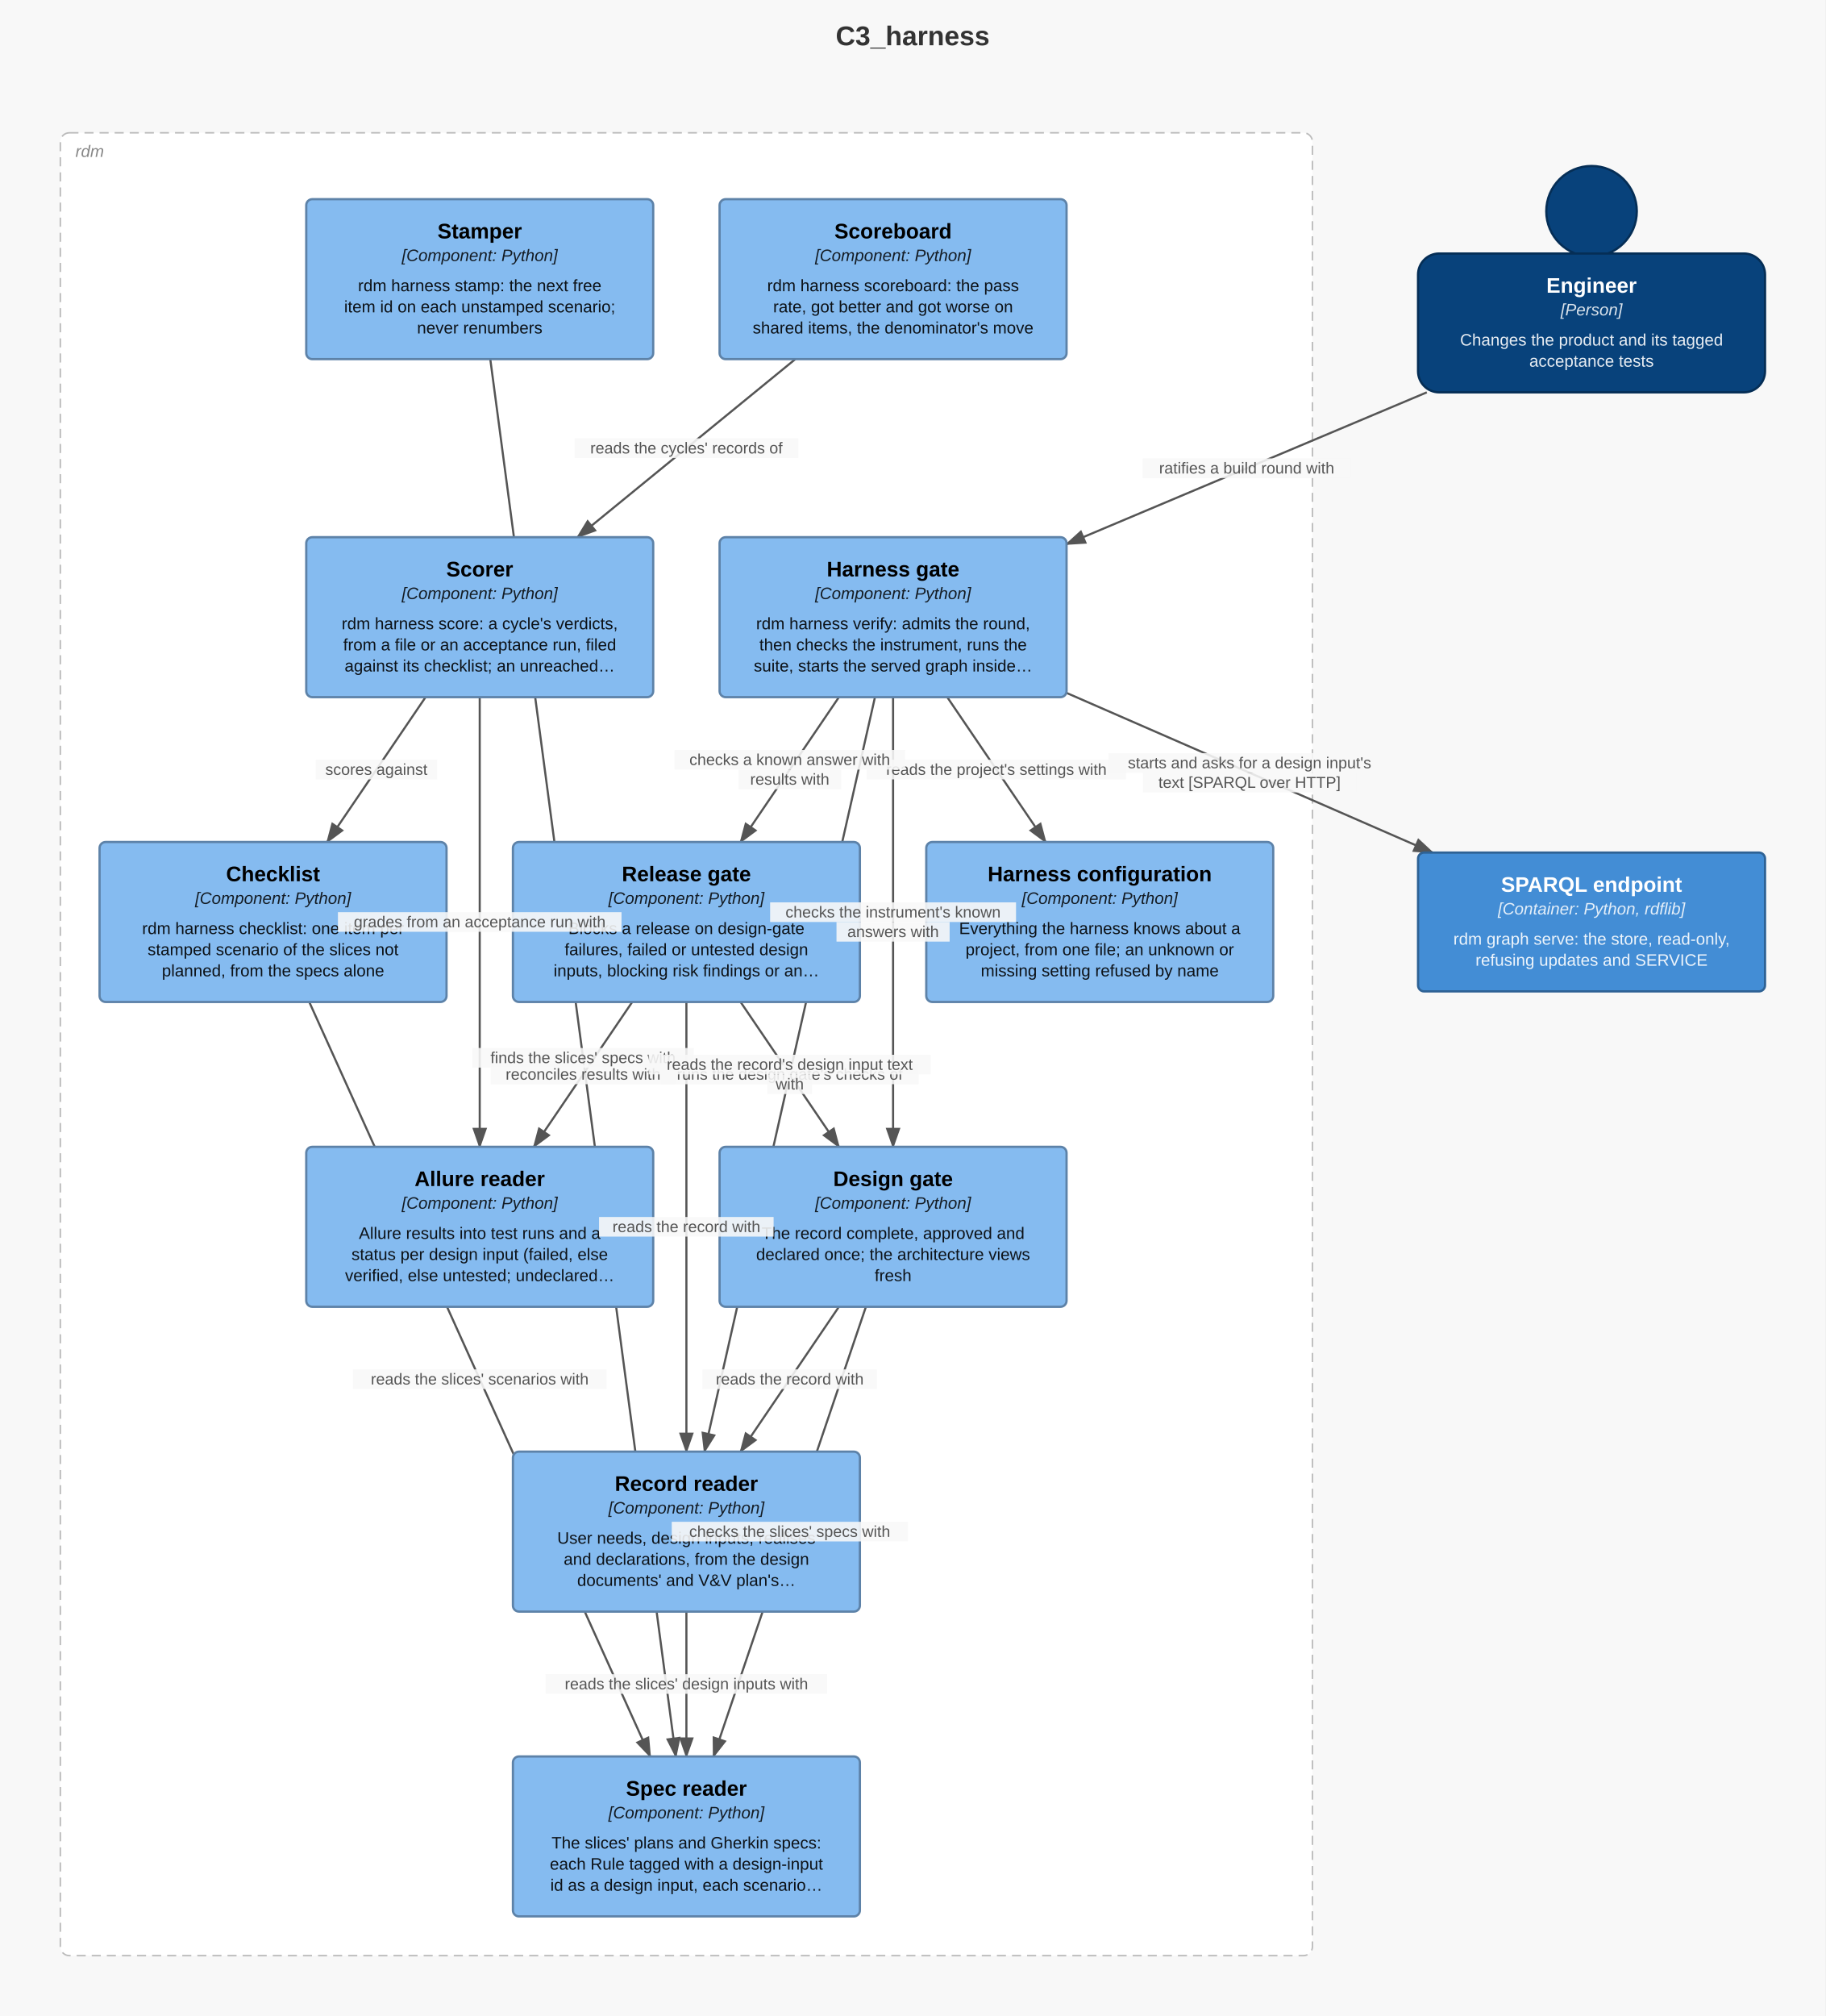
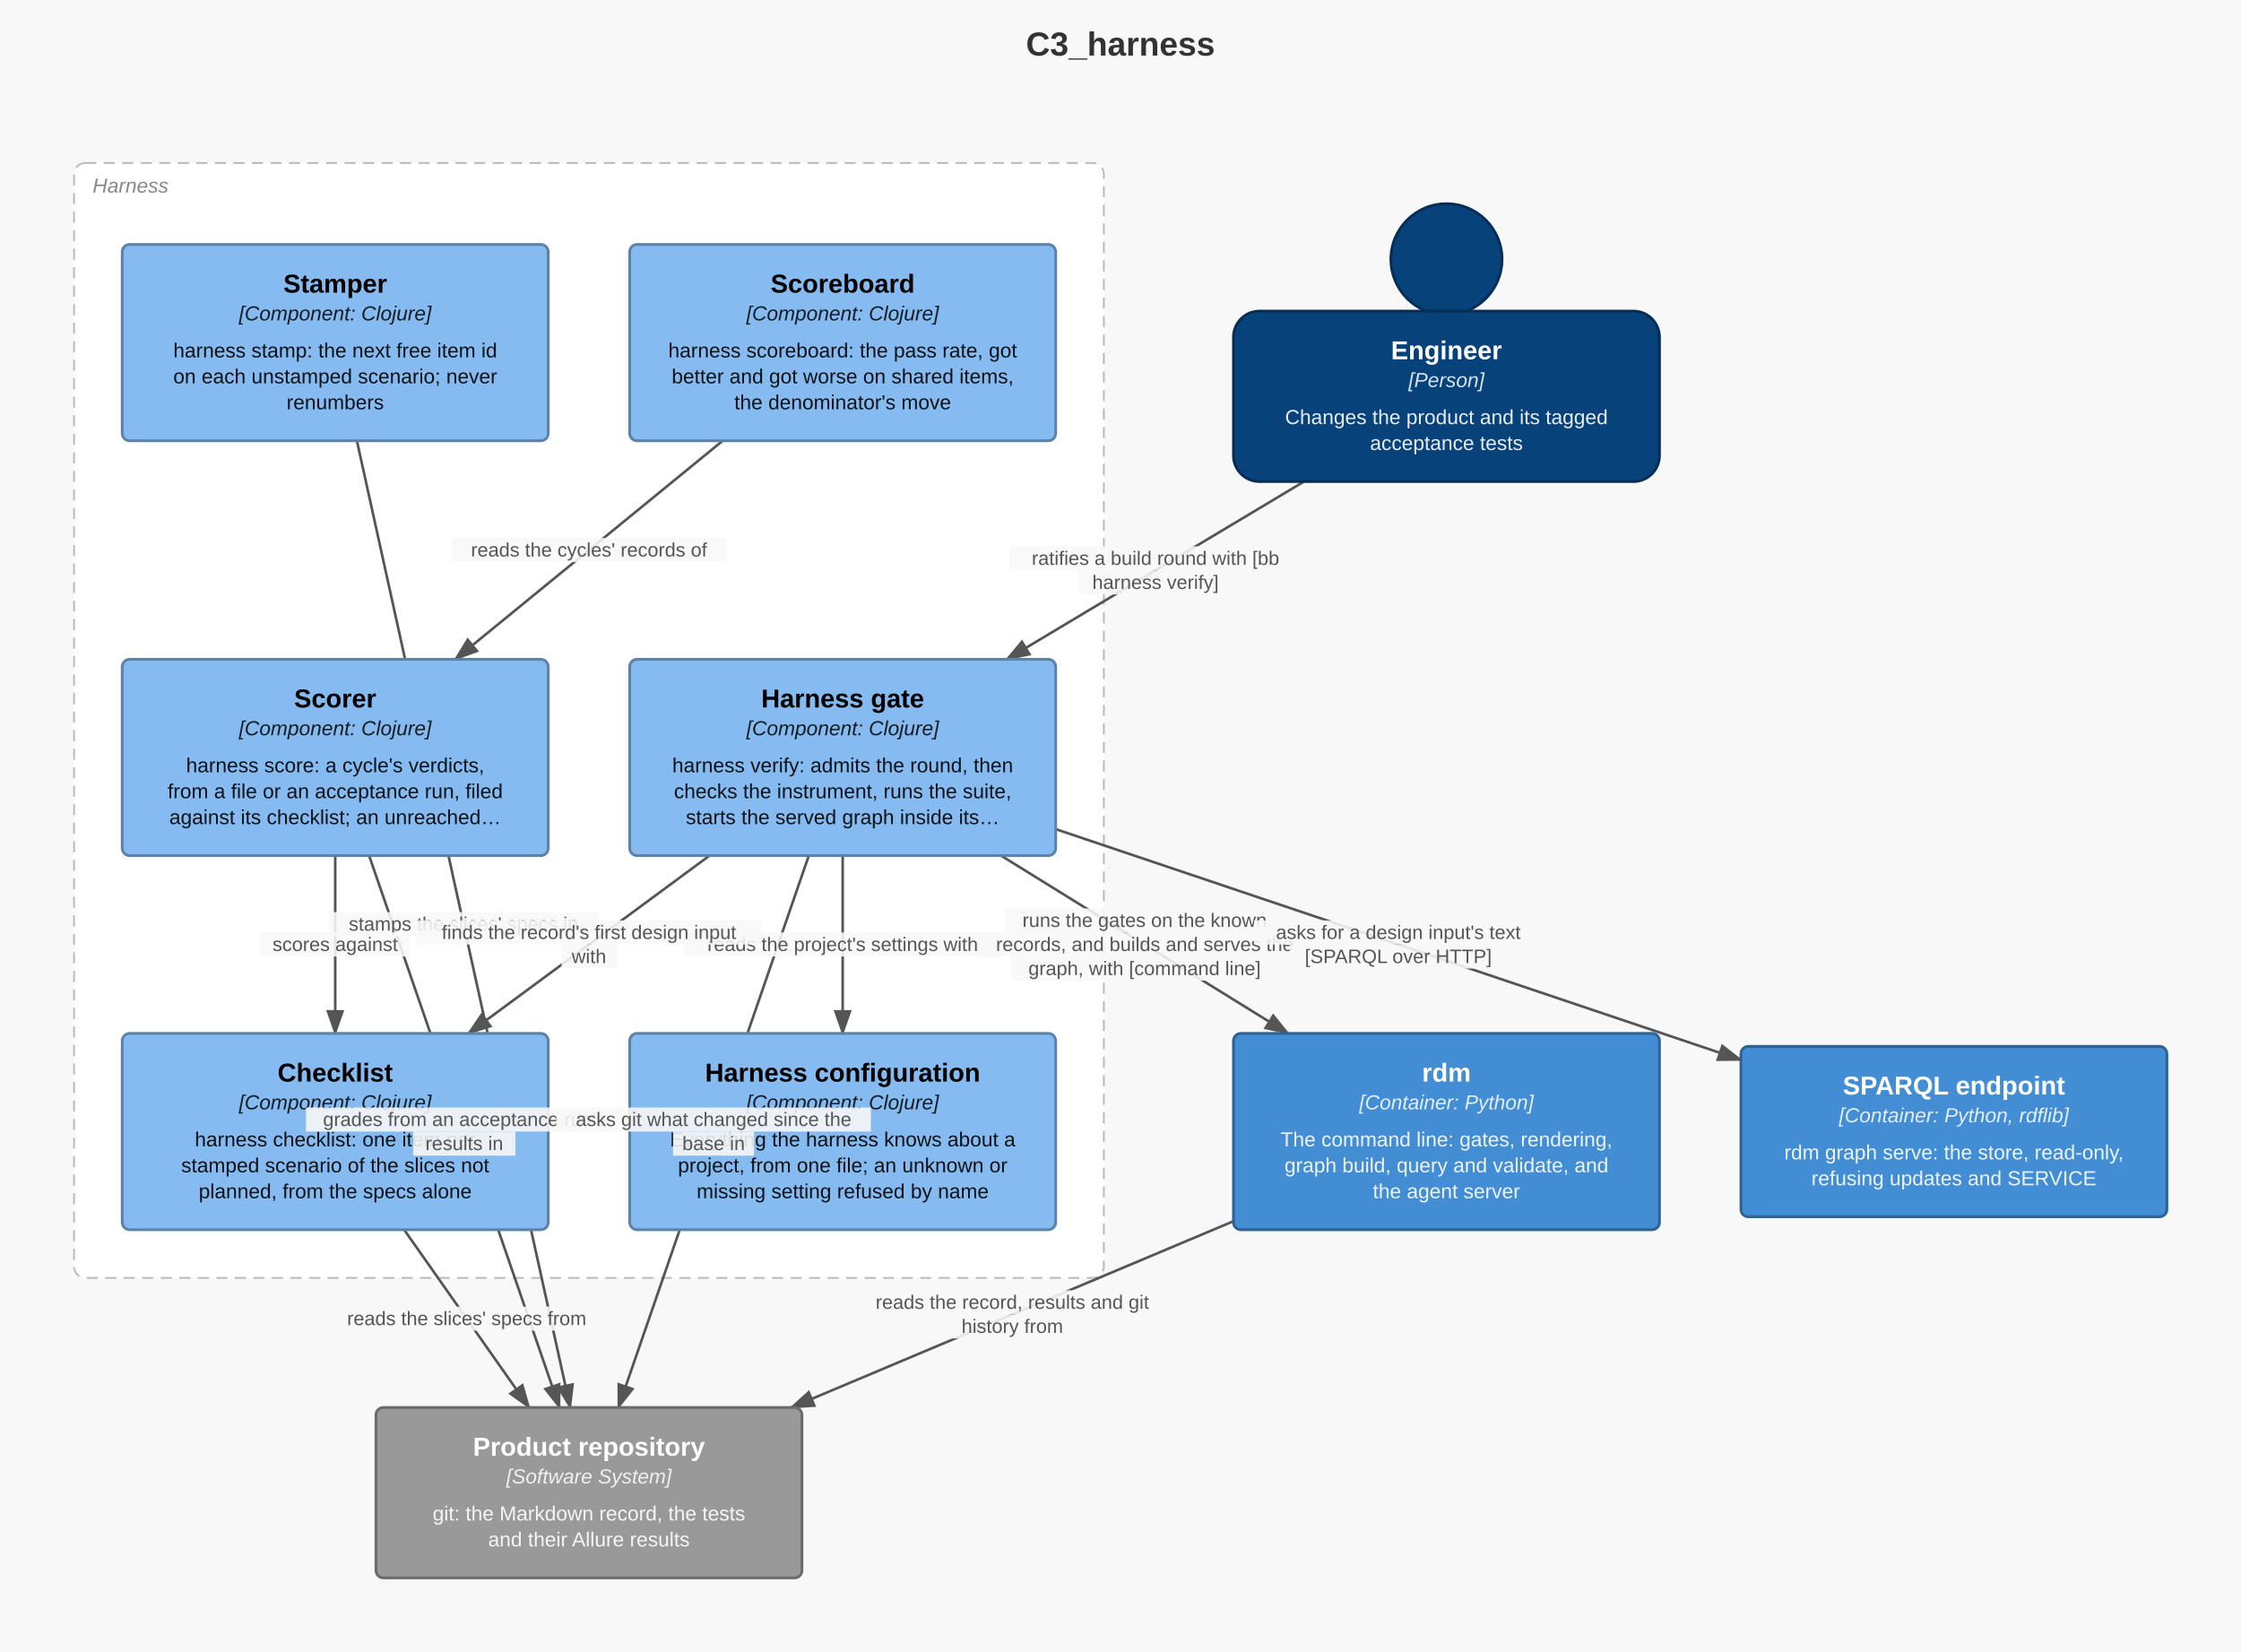
- <svg xmlns="http://www.w3.org/2000/svg" width="1210" height="1336" viewBox="0 0 1210 1336" font-family="Arial, sans-serif">
+ <svg xmlns="http://www.w3.org/2000/svg" width="1210" height="892" viewBox="0 0 1210 892" font-family="Arial, sans-serif">
  <defs>
    <marker id="arrow" markerWidth="10" markerHeight="7" refX="9" refY="3.5" orient="auto">
      <polygon points="0 0, 10 3.5, 0 7" fill="#555555" />
    </marker>
    <marker id="arrow-added" markerWidth="10" markerHeight="7" refX="9" refY="3.5" orient="auto">
      <polygon points="0 0, 10 3.5, 0 7" fill="#2e7d32" />
    </marker>
    <marker id="arrow-removed" markerWidth="10" markerHeight="7" refX="9" refY="3.5" orient="auto">
      <polygon points="0 0, 10 3.5, 0 7" fill="#c62828" />
    </marker>
  </defs>
-   <rect width="1210" height="1336" fill="#f8f8f8" />
+   <rect width="1210" height="892" fill="#f8f8f8" />
  <text x="605" y="30" font-size="18" font-weight="bold" fill="#333333" text-anchor="middle">C3_harness</text>
  <g transform="translate(66,110)">
-     <rect x="-26" y="-22" width="830" height="1208" fill="#ffffff" stroke="#bbbbbb" stroke-width="1" stroke-dasharray="6,4" rx="6" />
-     <text x="-16" y="-6" font-size="11" fill="#888888" font-style="italic">rdm</text>
-     <line x1="879.8" y1="150.0" x2="641.0" y2="250.6" stroke="#555555" stroke-width="1.4" marker-end="url(#arrow)" />
-     <line x1="389.0" y1="958.0" x2="389.0" y2="1054.0" stroke="#555555" stroke-width="1.4" marker-end="url(#arrow)" />
-     <line x1="508.0" y1="756.0" x2="407.0" y2="1054.0" stroke="#555555" stroke-width="1.4" marker-end="url(#arrow)" />
-     <line x1="490.1" y1="756.0" x2="424.9" y2="852.0" stroke="#555555" stroke-width="1.4" marker-end="url(#arrow)" />
-     <line x1="389.0" y1="554.0" x2="389.0" y2="852.0" stroke="#555555" stroke-width="1.4" marker-end="url(#arrow)" />
-     <line x1="424.9" y1="554.0" x2="490.1" y2="650.0" stroke="#555555" stroke-width="1.4" marker-end="url(#arrow)" />
-     <line x1="353.1" y1="554.0" x2="287.9" y2="650.0" stroke="#555555" stroke-width="1.4" marker-end="url(#arrow)" />
-     <line x1="259.0" y1="128.0" x2="382.0" y2="1054.0" stroke="#555555" stroke-width="1.4" marker-end="url(#arrow)" />
-     <line x1="139.0" y1="554.0" x2="365.0" y2="1054.0" stroke="#555555" stroke-width="1.4" marker-end="url(#arrow)" />
-     <line x1="216.1" y1="352.0" x2="150.9" y2="448.0" stroke="#555555" stroke-width="1.4" marker-end="url(#arrow)" />
-     <line x1="252.0" y1="352.0" x2="252.0" y2="650.0" stroke="#555555" stroke-width="1.4" marker-end="url(#arrow)" />
-     <line x1="461.2" y1="128.0" x2="316.8" y2="246.0" stroke="#555555" stroke-width="1.4" marker-end="url(#arrow)" />
-     <line x1="561.9" y1="352.0" x2="627.1" y2="448.0" stroke="#555555" stroke-width="1.4" marker-end="url(#arrow)" />
-     <line x1="526.0" y1="352.0" x2="526.0" y2="650.0" stroke="#555555" stroke-width="1.4" marker-end="url(#arrow)" />
-     <line x1="490.1" y1="352.0" x2="424.9" y2="448.0" stroke="#555555" stroke-width="1.4" marker-end="url(#arrow)" />
-     <line x1="514.0" y1="352.0" x2="401.0" y2="852.0" stroke="#555555" stroke-width="1.4" marker-end="url(#arrow)" />
-     <line x1="641.0" y1="349.2" x2="883.6" y2="455.0" stroke="#555555" stroke-width="1.4" marker-end="url(#arrow)" />
-     <circle cx="989" cy="30" r="30" fill="#08427b" stroke="#052E56" stroke-width="1.5" />
-     <rect x="874" y="58" width="230" height="92" rx="14" ry="14" fill="#08427b" stroke="#052E56" stroke-width="1.5" />
-     <text x="989" y="84" font-size="14" font-weight="bold" fill="#ffffff" text-anchor="middle">Engineer</text>
-     <text x="989" y="99" font-size="11" font-style="italic" fill="#ffffff" opacity="0.85" text-anchor="middle">[Person]</text>
-     <text x="989" y="119" font-size="11" fill="#ffffff" opacity="0.9" text-anchor="middle">Changes the product and its tagged</text>
-     <text x="989" y="133" font-size="11" fill="#ffffff" opacity="0.9" text-anchor="middle">acceptance tests</text>
-     <rect x="274" y="852" width="230" height="106" rx="4" ry="4" fill="#85bbf0" stroke="#5D82A8" stroke-width="1.5" />
-     <text x="389" y="878" font-size="14" font-weight="bold" fill="#000000" text-anchor="middle">Record reader</text>
-     <text x="389" y="893" font-size="11" font-style="italic" fill="#000000" opacity="0.85" text-anchor="middle">[Component: Python]</text>
-     <text x="389" y="913" font-size="11" fill="#000000" opacity="0.9" text-anchor="middle">User needs, design inputs, realises</text>
-     <text x="389" y="927" font-size="11" fill="#000000" opacity="0.9" text-anchor="middle">and declarations, from the design</text>
-     <text x="389" y="941" font-size="11" fill="#000000" opacity="0.9" text-anchor="middle">documents' and V&amp;V plan's…</text>
-     <rect x="274" y="1054" width="230" height="106" rx="4" ry="4" fill="#85bbf0" stroke="#5D82A8" stroke-width="1.5" />
-     <text x="389" y="1080" font-size="14" font-weight="bold" fill="#000000" text-anchor="middle">Spec reader</text>
-     <text x="389" y="1095" font-size="11" font-style="italic" fill="#000000" opacity="0.85" text-anchor="middle">[Component: Python]</text>
-     <text x="389" y="1115" font-size="11" fill="#000000" opacity="0.9" text-anchor="middle">The slices' plans and Gherkin specs:</text>
-     <text x="389" y="1129" font-size="11" fill="#000000" opacity="0.9" text-anchor="middle">each Rule tagged with a design-input</text>
-     <text x="389" y="1143" font-size="11" fill="#000000" opacity="0.9" text-anchor="middle">id as a design input, each scenario…</text>
-     <rect x="411" y="650" width="230" height="106" rx="4" ry="4" fill="#85bbf0" stroke="#5D82A8" stroke-width="1.5" />
-     <text x="526" y="676" font-size="14" font-weight="bold" fill="#000000" text-anchor="middle">Design gate</text>
-     <text x="526" y="691" font-size="11" font-style="italic" fill="#000000" opacity="0.85" text-anchor="middle">[Component: Python]</text>
-     <text x="526" y="711" font-size="11" fill="#000000" opacity="0.9" text-anchor="middle">The record complete, approved and</text>
-     <text x="526" y="725" font-size="11" fill="#000000" opacity="0.9" text-anchor="middle">declared once; the architecture views</text>
-     <text x="526" y="739" font-size="11" fill="#000000" opacity="0.9" text-anchor="middle">fresh</text>
+     <rect x="-26" y="-22" width="556" height="602" fill="#ffffff" stroke="#bbbbbb" stroke-width="1" stroke-dasharray="6,4" rx="6" />
+     <text x="-16" y="-6" font-size="11" fill="#888888" font-style="italic">Harness</text>
+     <line x1="638.1" y1="150.0" x2="477.6" y2="246.0" stroke="#555555" stroke-width="1.4" marker-end="url(#arrow)" />
+     <line x1="600.0" y1="549.4" x2="361.2" y2="650.0" stroke="#555555" stroke-width="1.4" marker-end="url(#arrow)" />
+     <line x1="126.7" y1="128.0" x2="241.9" y2="650.0" stroke="#555555" stroke-width="1.4" marker-end="url(#arrow)" />
+     <line x1="152.2" y1="554.0" x2="219.7" y2="650.0" stroke="#555555" stroke-width="1.4" marker-end="url(#arrow)" />
+     <line x1="115.0" y1="352.0" x2="115.0" y2="448.0" stroke="#555555" stroke-width="1.4" marker-end="url(#arrow)" />
+     <line x1="133.3" y1="352.0" x2="236.1" y2="650.0" stroke="#555555" stroke-width="1.4" marker-end="url(#arrow)" />
+     <line x1="324.2" y1="128.0" x2="179.8" y2="246.0" stroke="#555555" stroke-width="1.4" marker-end="url(#arrow)" />
+     <line x1="389.0" y1="352.0" x2="389.0" y2="448.0" stroke="#555555" stroke-width="1.4" marker-end="url(#arrow)" />
+     <line x1="317.1" y1="352.0" x2="186.9" y2="448.0" stroke="#555555" stroke-width="1.4" marker-end="url(#arrow)" />
+     <line x1="474.5" y1="352.0" x2="629.5" y2="448.0" stroke="#555555" stroke-width="1.4" marker-end="url(#arrow)" />
+     <line x1="504.0" y1="337.7" x2="874.0" y2="462.3" stroke="#555555" stroke-width="1.4" marker-end="url(#arrow)" />
+     <line x1="370.7" y1="352.0" x2="267.9" y2="650.0" stroke="#555555" stroke-width="1.4" marker-end="url(#arrow)" />
+     <circle cx="715" cy="30" r="30" fill="#08427b" stroke="#052E56" stroke-width="1.5" />
+     <rect x="600" y="58" width="230" height="92" rx="14" ry="14" fill="#08427b" stroke="#052E56" stroke-width="1.5" />
+     <text x="715" y="84" font-size="14" font-weight="bold" fill="#ffffff" text-anchor="middle">Engineer</text>
+     <text x="715" y="99" font-size="11" font-style="italic" fill="#ffffff" opacity="0.85" text-anchor="middle">[Person]</text>
+     <text x="715" y="119" font-size="11" fill="#ffffff" opacity="0.9" text-anchor="middle">Changes the product and its tagged</text>
+     <text x="715" y="133" font-size="11" fill="#ffffff" opacity="0.9" text-anchor="middle">acceptance tests</text>
+     <rect x="600" y="448" width="230" height="106" rx="4" ry="4" fill="#438dd5" stroke="#2E6295" stroke-width="1.5" />
+     <text x="715" y="474" font-size="14" font-weight="bold" fill="#ffffff" text-anchor="middle">rdm</text>
+     <text x="715" y="489" font-size="11" font-style="italic" fill="#ffffff" opacity="0.85" text-anchor="middle">[Container: Python]</text>
+     <text x="715" y="509" font-size="11" fill="#ffffff" opacity="0.9" text-anchor="middle">The command line: gates, rendering,</text>
+     <text x="715" y="523" font-size="11" fill="#ffffff" opacity="0.9" text-anchor="middle">graph build, query and validate, and</text>
+     <text x="715" y="537" font-size="11" fill="#ffffff" opacity="0.9" text-anchor="middle">the agent server</text>
    <rect x="274" y="448" width="230" height="106" rx="4" ry="4" fill="#85bbf0" stroke="#5D82A8" stroke-width="1.5" />
-     <text x="389" y="474" font-size="14" font-weight="bold" fill="#000000" text-anchor="middle">Release gate</text>
-     <text x="389" y="489" font-size="11" font-style="italic" fill="#000000" opacity="0.85" text-anchor="middle">[Component: Python]</text>
-     <text x="389" y="509" font-size="11" fill="#000000" opacity="0.9" text-anchor="middle">Blocks a release on design-gate</text>
-     <text x="389" y="523" font-size="11" fill="#000000" opacity="0.9" text-anchor="middle">failures, failed or untested design</text>
-     <text x="389" y="537" font-size="11" fill="#000000" opacity="0.9" text-anchor="middle">inputs, blocking risk findings or an…</text>
-     <rect x="137" y="650" width="230" height="106" rx="4" ry="4" fill="#85bbf0" stroke="#5D82A8" stroke-width="1.5" />
-     <text x="252" y="676" font-size="14" font-weight="bold" fill="#000000" text-anchor="middle">Allure reader</text>
-     <text x="252" y="691" font-size="11" font-style="italic" fill="#000000" opacity="0.85" text-anchor="middle">[Component: Python]</text>
-     <text x="252" y="711" font-size="11" fill="#000000" opacity="0.9" text-anchor="middle">Allure results into test runs and a</text>
-     <text x="252" y="725" font-size="11" fill="#000000" opacity="0.9" text-anchor="middle">status per design input (failed, else</text>
-     <text x="252" y="739" font-size="11" fill="#000000" opacity="0.9" text-anchor="middle">verified, else untested; undeclared…</text>
-     <rect x="548" y="448" width="230" height="106" rx="4" ry="4" fill="#85bbf0" stroke="#5D82A8" stroke-width="1.5" />
-     <text x="663" y="474" font-size="14" font-weight="bold" fill="#000000" text-anchor="middle">Harness configuration</text>
-     <text x="663" y="489" font-size="11" font-style="italic" fill="#000000" opacity="0.85" text-anchor="middle">[Component: Python]</text>
-     <text x="663" y="509" font-size="11" fill="#000000" opacity="0.9" text-anchor="middle">Everything the harness knows about a</text>
-     <text x="663" y="523" font-size="11" fill="#000000" opacity="0.9" text-anchor="middle">project, from one file; an unknown or</text>
-     <text x="663" y="537" font-size="11" fill="#000000" opacity="0.9" text-anchor="middle">missing setting refused by name</text>
-     <rect x="137" y="22" width="230" height="106" rx="4" ry="4" fill="#85bbf0" stroke="#5D82A8" stroke-width="1.5" />
-     <text x="252" y="48" font-size="14" font-weight="bold" fill="#000000" text-anchor="middle">Stamper</text>
-     <text x="252" y="63" font-size="11" font-style="italic" fill="#000000" opacity="0.85" text-anchor="middle">[Component: Python]</text>
-     <text x="252" y="83" font-size="11" fill="#000000" opacity="0.9" text-anchor="middle">rdm harness stamp: the next free</text>
-     <text x="252" y="97" font-size="11" fill="#000000" opacity="0.9" text-anchor="middle">item id on each unstamped scenario;</text>
-     <text x="252" y="111" font-size="11" fill="#000000" opacity="0.9" text-anchor="middle">never renumbers</text>
+     <text x="389" y="474" font-size="14" font-weight="bold" fill="#000000" text-anchor="middle">Harness configuration</text>
+     <text x="389" y="489" font-size="11" font-style="italic" fill="#000000" opacity="0.85" text-anchor="middle">[Component: Clojure]</text>
+     <text x="389" y="509" font-size="11" fill="#000000" opacity="0.9" text-anchor="middle">Everything the harness knows about a</text>
+     <text x="389" y="523" font-size="11" fill="#000000" opacity="0.9" text-anchor="middle">project, from one file; an unknown or</text>
+     <text x="389" y="537" font-size="11" fill="#000000" opacity="0.9" text-anchor="middle">missing setting refused by name</text>
+     <rect x="0" y="22" width="230" height="106" rx="4" ry="4" fill="#85bbf0" stroke="#5D82A8" stroke-width="1.5" />
+     <text x="115" y="48" font-size="14" font-weight="bold" fill="#000000" text-anchor="middle">Stamper</text>
+     <text x="115" y="63" font-size="11" font-style="italic" fill="#000000" opacity="0.85" text-anchor="middle">[Component: Clojure]</text>
+     <text x="115" y="83" font-size="11" fill="#000000" opacity="0.9" text-anchor="middle">harness stamp: the next free item id</text>
+     <text x="115" y="97" font-size="11" fill="#000000" opacity="0.9" text-anchor="middle">on each unstamped scenario; never</text>
+     <text x="115" y="111" font-size="11" fill="#000000" opacity="0.9" text-anchor="middle">renumbers</text>
    <rect x="0" y="448" width="230" height="106" rx="4" ry="4" fill="#85bbf0" stroke="#5D82A8" stroke-width="1.5" />
    <text x="115" y="474" font-size="14" font-weight="bold" fill="#000000" text-anchor="middle">Checklist</text>
-     <text x="115" y="489" font-size="11" font-style="italic" fill="#000000" opacity="0.85" text-anchor="middle">[Component: Python]</text>
-     <text x="115" y="509" font-size="11" fill="#000000" opacity="0.9" text-anchor="middle">rdm harness checklist: one item per</text>
+     <text x="115" y="489" font-size="11" font-style="italic" fill="#000000" opacity="0.85" text-anchor="middle">[Component: Clojure]</text>
+     <text x="115" y="509" font-size="11" fill="#000000" opacity="0.9" text-anchor="middle">harness checklist: one item per</text>
    <text x="115" y="523" font-size="11" fill="#000000" opacity="0.9" text-anchor="middle">stamped scenario of the slices not</text>
    <text x="115" y="537" font-size="11" fill="#000000" opacity="0.9" text-anchor="middle">planned, from the specs alone</text>
-     <rect x="137" y="246" width="230" height="106" rx="4" ry="4" fill="#85bbf0" stroke="#5D82A8" stroke-width="1.5" />
-     <text x="252" y="272" font-size="14" font-weight="bold" fill="#000000" text-anchor="middle">Scorer</text>
-     <text x="252" y="287" font-size="11" font-style="italic" fill="#000000" opacity="0.85" text-anchor="middle">[Component: Python]</text>
-     <text x="252" y="307" font-size="11" fill="#000000" opacity="0.9" text-anchor="middle">rdm harness score: a cycle's verdicts,</text>
-     <text x="252" y="321" font-size="11" fill="#000000" opacity="0.9" text-anchor="middle">from a file or an acceptance run, filed</text>
-     <text x="252" y="335" font-size="11" fill="#000000" opacity="0.9" text-anchor="middle">against its checklist; an unreached…</text>
-     <rect x="411" y="22" width="230" height="106" rx="4" ry="4" fill="#85bbf0" stroke="#5D82A8" stroke-width="1.5" />
-     <text x="526" y="48" font-size="14" font-weight="bold" fill="#000000" text-anchor="middle">Scoreboard</text>
-     <text x="526" y="63" font-size="11" font-style="italic" fill="#000000" opacity="0.85" text-anchor="middle">[Component: Python]</text>
-     <text x="526" y="83" font-size="11" fill="#000000" opacity="0.9" text-anchor="middle">rdm harness scoreboard: the pass</text>
-     <text x="526" y="97" font-size="11" fill="#000000" opacity="0.9" text-anchor="middle">rate, got better and got worse on</text>
-     <text x="526" y="111" font-size="11" fill="#000000" opacity="0.9" text-anchor="middle">shared items, the denominator's move</text>
-     <rect x="411" y="246" width="230" height="106" rx="4" ry="4" fill="#85bbf0" stroke="#5D82A8" stroke-width="1.5" />
-     <text x="526" y="272" font-size="14" font-weight="bold" fill="#000000" text-anchor="middle">Harness gate</text>
-     <text x="526" y="287" font-size="11" font-style="italic" fill="#000000" opacity="0.85" text-anchor="middle">[Component: Python]</text>
-     <text x="526" y="307" font-size="11" fill="#000000" opacity="0.9" text-anchor="middle">rdm harness verify: admits the round,</text>
-     <text x="526" y="321" font-size="11" fill="#000000" opacity="0.9" text-anchor="middle">then checks the instrument, runs the</text>
-     <text x="526" y="335" font-size="11" fill="#000000" opacity="0.9" text-anchor="middle">suite, starts the served graph inside…</text>
+     <rect x="0" y="246" width="230" height="106" rx="4" ry="4" fill="#85bbf0" stroke="#5D82A8" stroke-width="1.5" />
+     <text x="115" y="272" font-size="14" font-weight="bold" fill="#000000" text-anchor="middle">Scorer</text>
+     <text x="115" y="287" font-size="11" font-style="italic" fill="#000000" opacity="0.85" text-anchor="middle">[Component: Clojure]</text>
+     <text x="115" y="307" font-size="11" fill="#000000" opacity="0.9" text-anchor="middle">harness score: a cycle's verdicts,</text>
+     <text x="115" y="321" font-size="11" fill="#000000" opacity="0.9" text-anchor="middle">from a file or an acceptance run, filed</text>
+     <text x="115" y="335" font-size="11" fill="#000000" opacity="0.9" text-anchor="middle">against its checklist; an unreached…</text>
+     <rect x="274" y="22" width="230" height="106" rx="4" ry="4" fill="#85bbf0" stroke="#5D82A8" stroke-width="1.5" />
+     <text x="389" y="48" font-size="14" font-weight="bold" fill="#000000" text-anchor="middle">Scoreboard</text>
+     <text x="389" y="63" font-size="11" font-style="italic" fill="#000000" opacity="0.85" text-anchor="middle">[Component: Clojure]</text>
+     <text x="389" y="83" font-size="11" fill="#000000" opacity="0.9" text-anchor="middle">harness scoreboard: the pass rate, got</text>
+     <text x="389" y="97" font-size="11" fill="#000000" opacity="0.9" text-anchor="middle">better and got worse on shared items,</text>
+     <text x="389" y="111" font-size="11" fill="#000000" opacity="0.9" text-anchor="middle">the denominator's move</text>
+     <rect x="274" y="246" width="230" height="106" rx="4" ry="4" fill="#85bbf0" stroke="#5D82A8" stroke-width="1.5" />
+     <text x="389" y="272" font-size="14" font-weight="bold" fill="#000000" text-anchor="middle">Harness gate</text>
+     <text x="389" y="287" font-size="11" font-style="italic" fill="#000000" opacity="0.85" text-anchor="middle">[Component: Clojure]</text>
+     <text x="389" y="307" font-size="11" fill="#000000" opacity="0.9" text-anchor="middle">harness verify: admits the round, then</text>
+     <text x="389" y="321" font-size="11" fill="#000000" opacity="0.9" text-anchor="middle">checks the instrument, runs the suite,</text>
+     <text x="389" y="335" font-size="11" fill="#000000" opacity="0.9" text-anchor="middle">starts the served graph inside its…</text>
    <rect x="874" y="455" width="230" height="92" rx="4" ry="4" fill="#438dd5" stroke="#2E6295" stroke-width="1.5" />
    <text x="989" y="481" font-size="14" font-weight="bold" fill="#ffffff" text-anchor="middle">SPARQL endpoint</text>
    <text x="989" y="496" font-size="11" font-style="italic" fill="#ffffff" opacity="0.85" text-anchor="middle">[Container: Python, rdflib]</text>
    <text x="989" y="516" font-size="11" fill="#ffffff" opacity="0.9" text-anchor="middle">rdm graph serve: the store, read-only,</text>
    <text x="989" y="530" font-size="11" fill="#ffffff" opacity="0.9" text-anchor="middle">refusing updates and SERVICE</text>
-     <rect x="691.3" y="193.8" width="138.2" height="13" fill="#f8f8f8" opacity="0.88" />
-     <text x="760.4" y="203.8" font-size="10.5" fill="#555555" text-anchor="middle">ratifies a build round with</text>
-     <rect x="295.6" y="999.5" width="186.7" height="13" fill="#f8f8f8" opacity="0.88" />
-     <text x="389.0" y="1009.5" font-size="10.5" fill="#555555" text-anchor="middle">reads the slices' design inputs with</text>
-     <rect x="379.3" y="898.5" width="156.5" height="13" fill="#f8f8f8" opacity="0.88" />
-     <text x="457.5" y="908.5" font-size="10.5" fill="#555555" text-anchor="middle">checks the slices' specs with</text>
-     <rect x="399.6" y="797.5" width="115.7" height="13" fill="#f8f8f8" opacity="0.88" />
-     <text x="457.5" y="807.5" font-size="10.5" fill="#555555" text-anchor="middle">reads the record with</text>
-     <rect x="331.1" y="696.5" width="115.7" height="13" fill="#f8f8f8" opacity="0.88" />
-     <text x="389.0" y="706.5" font-size="10.5" fill="#555555" text-anchor="middle">reads the record with</text>
-     <rect x="371.9" y="595.5" width="171.2" height="13" fill="#f8f8f8" opacity="0.88" />
-     <text x="457.5" y="605.5" font-size="10.5" fill="#555555" text-anchor="middle">runs the design gate's checks of</text>
-     <rect x="259.3" y="595.5" width="122.5" height="13" fill="#f8f8f8" opacity="0.88" />
-     <text x="320.5" y="605.5" font-size="10.5" fill="#555555" text-anchor="middle">reconciles results with</text>
-     <rect x="247.1" y="584.5" width="146.8" height="13" fill="#f8f8f8" opacity="0.88" />
-     <text x="320.5" y="594.5" font-size="10.5" fill="#555555" text-anchor="middle">finds the slices' specs with</text>
-     <rect x="168.0" y="797.5" width="168.0" height="13" fill="#f8f8f8" opacity="0.88" />
-     <text x="252.0" y="807.5" font-size="10.5" fill="#555555" text-anchor="middle">reads the slices' scenarios with</text>
-     <rect x="143.3" y="393.5" width="80.5" height="13" fill="#f8f8f8" opacity="0.88" />
-     <text x="183.5" y="403.5" font-size="10.5" fill="#555555" text-anchor="middle">scores against</text>
-     <rect x="158.0" y="494.5" width="188.0" height="13" fill="#f8f8f8" opacity="0.88" />
-     <text x="252.0" y="504.5" font-size="10.5" fill="#555555" text-anchor="middle">grades from an acceptance run with</text>
-     <rect x="314.8" y="180.5" width="148.5" height="13" fill="#f8f8f8" opacity="0.88" />
-     <text x="389.0" y="190.5" font-size="10.5" fill="#555555" text-anchor="middle">reads the cycles' records of</text>
-     <rect x="508.6" y="393.5" width="171.8" height="13" fill="#f8f8f8" opacity="0.88" />
-     <text x="594.5" y="403.5" font-size="10.5" fill="#555555" text-anchor="middle">reads the project's settings with</text>
-     <rect x="444.5" y="488.0" width="163.0" height="13" fill="#f8f8f8" opacity="0.88" />
-     <text x="526.0" y="498.0" font-size="10.5" fill="#555555" text-anchor="middle">checks the instrument's known</text>
-     <rect x="488.5" y="501.0" width="75.0" height="13" fill="#f8f8f8" opacity="0.88" />
-     <text x="526.0" y="511.0" font-size="10.5" fill="#555555" text-anchor="middle">answers with</text>
-     <rect x="381.1" y="387.0" width="152.9" height="13" fill="#f8f8f8" opacity="0.88" />
-     <text x="457.5" y="397.0" font-size="10.5" fill="#555555" text-anchor="middle">checks a known answer with</text>
-     <rect x="423.5" y="400.0" width="68.1" height="13" fill="#f8f8f8" opacity="0.88" />
-     <text x="457.5" y="410.0" font-size="10.5" fill="#555555" text-anchor="middle">results with</text>
-     <rect x="364.0" y="589.0" width="186.9" height="13" fill="#f8f8f8" opacity="0.88" />
-     <text x="457.5" y="599.0" font-size="10.5" fill="#555555" text-anchor="middle">reads the record's design input text</text>
-     <rect x="442.7" y="602.0" width="29.6" height="13" fill="#f8f8f8" opacity="0.88" />
-     <text x="457.5" y="612.0" font-size="10.5" fill="#555555" text-anchor="middle">with</text>
-     <rect x="668.8" y="389.1" width="186.9" height="13" fill="#f8f8f8" opacity="0.88" />
-     <text x="762.3" y="399.1" font-size="10.5" fill="#555555" text-anchor="middle">starts and asks for a design input's</text>
-     <rect x="691.6" y="402.1" width="141.3" height="13" fill="#f8f8f8" opacity="0.88" />
-     <text x="762.3" y="412.1" font-size="10.5" fill="#555555" text-anchor="middle">text [SPARQL over HTTP]</text>
+     <rect x="137" y="650" width="230" height="92" rx="4" ry="4" fill="#999999" stroke="#6B6B6B" stroke-width="1.5" />
+     <text x="252" y="676" font-size="14" font-weight="bold" fill="#ffffff" text-anchor="middle">Product repository</text>
+     <text x="252" y="691" font-size="11" font-style="italic" fill="#ffffff" opacity="0.85" text-anchor="middle">[Software System]</text>
+     <text x="252" y="711" font-size="11" fill="#ffffff" opacity="0.9" text-anchor="middle">git: the Markdown record, the tests</text>
+     <text x="252" y="725" font-size="11" fill="#ffffff" opacity="0.9" text-anchor="middle">and their Allure results</text>
+     <rect x="478.9" y="185.0" width="157.9" height="13" fill="#f8f8f8" opacity="0.88" />
+     <text x="557.9" y="195.0" font-size="10.5" fill="#555555" text-anchor="middle">ratifies a build round with [bb</text>
+     <rect x="516.3" y="198.0" width="83.2" height="13" fill="#f8f8f8" opacity="0.88" />
+     <text x="557.9" y="208.0" font-size="10.5" fill="#555555" text-anchor="middle">harness verify]</text>
+     <rect x="395.7" y="586.7" width="169.9" height="13" fill="#f8f8f8" opacity="0.88" />
+     <text x="480.6" y="596.7" font-size="10.5" fill="#555555" text-anchor="middle">reads the record, results and git</text>
+     <rect x="446.1" y="599.7" width="69.1" height="13" fill="#f8f8f8" opacity="0.88" />
+     <text x="480.6" y="609.7" font-size="10.5" fill="#555555" text-anchor="middle">history from</text>
+     <rect x="111.7" y="382.5" width="145.1" height="13" fill="#f8f8f8" opacity="0.88" />
+     <text x="184.3" y="392.5" font-size="10.5" fill="#555555" text-anchor="middle">stamps the slices' specs in</text>
+     <rect x="110.8" y="595.5" width="150.4" height="13" fill="#f8f8f8" opacity="0.88" />
+     <text x="186.0" y="605.5" font-size="10.5" fill="#555555" text-anchor="middle">reads the slices' specs from</text>
+     <rect x="74.8" y="393.5" width="80.5" height="13" fill="#f8f8f8" opacity="0.88" />
+     <text x="115.0" y="403.5" font-size="10.5" fill="#555555" text-anchor="middle">scores against</text>
+     <rect x="99.2" y="488.0" width="171.0" height="13" fill="#f8f8f8" opacity="0.88" />
+     <text x="184.7" y="498.0" font-size="10.5" fill="#555555" text-anchor="middle">grades from an acceptance run's</text>
+     <rect x="157.1" y="501.0" width="55.2" height="13" fill="#f8f8f8" opacity="0.88" />
+     <text x="184.7" y="511.0" font-size="10.5" fill="#555555" text-anchor="middle">results in</text>
+     <rect x="177.8" y="180.5" width="148.5" height="13" fill="#f8f8f8" opacity="0.88" />
+     <text x="252.0" y="190.5" font-size="10.5" fill="#555555" text-anchor="middle">reads the cycles' records of</text>
+     <rect x="303.1" y="393.5" width="171.8" height="13" fill="#f8f8f8" opacity="0.88" />
+     <text x="389.0" y="403.5" font-size="10.5" fill="#555555" text-anchor="middle">reads the project's settings with</text>
+     <rect x="159.0" y="387.0" width="186.1" height="13" fill="#f8f8f8" opacity="0.88" />
+     <text x="252.0" y="397.0" font-size="10.5" fill="#555555" text-anchor="middle">finds the record's first design input</text>
+     <rect x="237.2" y="400.0" width="29.6" height="13" fill="#f8f8f8" opacity="0.88" />
+     <text x="252.0" y="410.0" font-size="10.5" fill="#555555" text-anchor="middle">with</text>
+     <rect x="476.6" y="380.5" width="150.8" height="13" fill="#f8f8f8" opacity="0.88" />
+     <text x="552.0" y="390.5" font-size="10.5" fill="#555555" text-anchor="middle">runs the gates on the known</text>
+     <rect x="462.0" y="393.5" width="180.0" height="13" fill="#f8f8f8" opacity="0.88" />
+     <text x="552.0" y="403.5" font-size="10.5" fill="#555555" text-anchor="middle">records, and builds and serves the</text>
+     <rect x="480.1" y="406.5" width="143.9" height="13" fill="#f8f8f8" opacity="0.88" />
+     <text x="552.0" y="416.5" font-size="10.5" fill="#555555" text-anchor="middle">graph, with [command line]</text>
+     <rect x="611.1" y="387.0" width="155.8" height="13" fill="#f8f8f8" opacity="0.88" />
+     <text x="689.0" y="397.0" font-size="10.5" fill="#555555" text-anchor="middle">asks for a design input's text</text>
+     <rect x="630.3" y="400.0" width="117.4" height="13" fill="#f8f8f8" opacity="0.88" />
+     <text x="689.0" y="410.0" font-size="10.5" fill="#555555" text-anchor="middle">[SPARQL over HTTP]</text>
+     <rect x="234.3" y="488.0" width="169.9" height="13" fill="#f8f8f8" opacity="0.88" />
+     <text x="319.3" y="498.0" font-size="10.5" fill="#555555" text-anchor="middle">asks git what changed since the</text>
+     <rect x="297.4" y="501.0" width="43.7" height="13" fill="#f8f8f8" opacity="0.88" />
+     <text x="319.3" y="511.0" font-size="10.5" fill="#555555" text-anchor="middle">base in</text>
  </g>
</svg>
